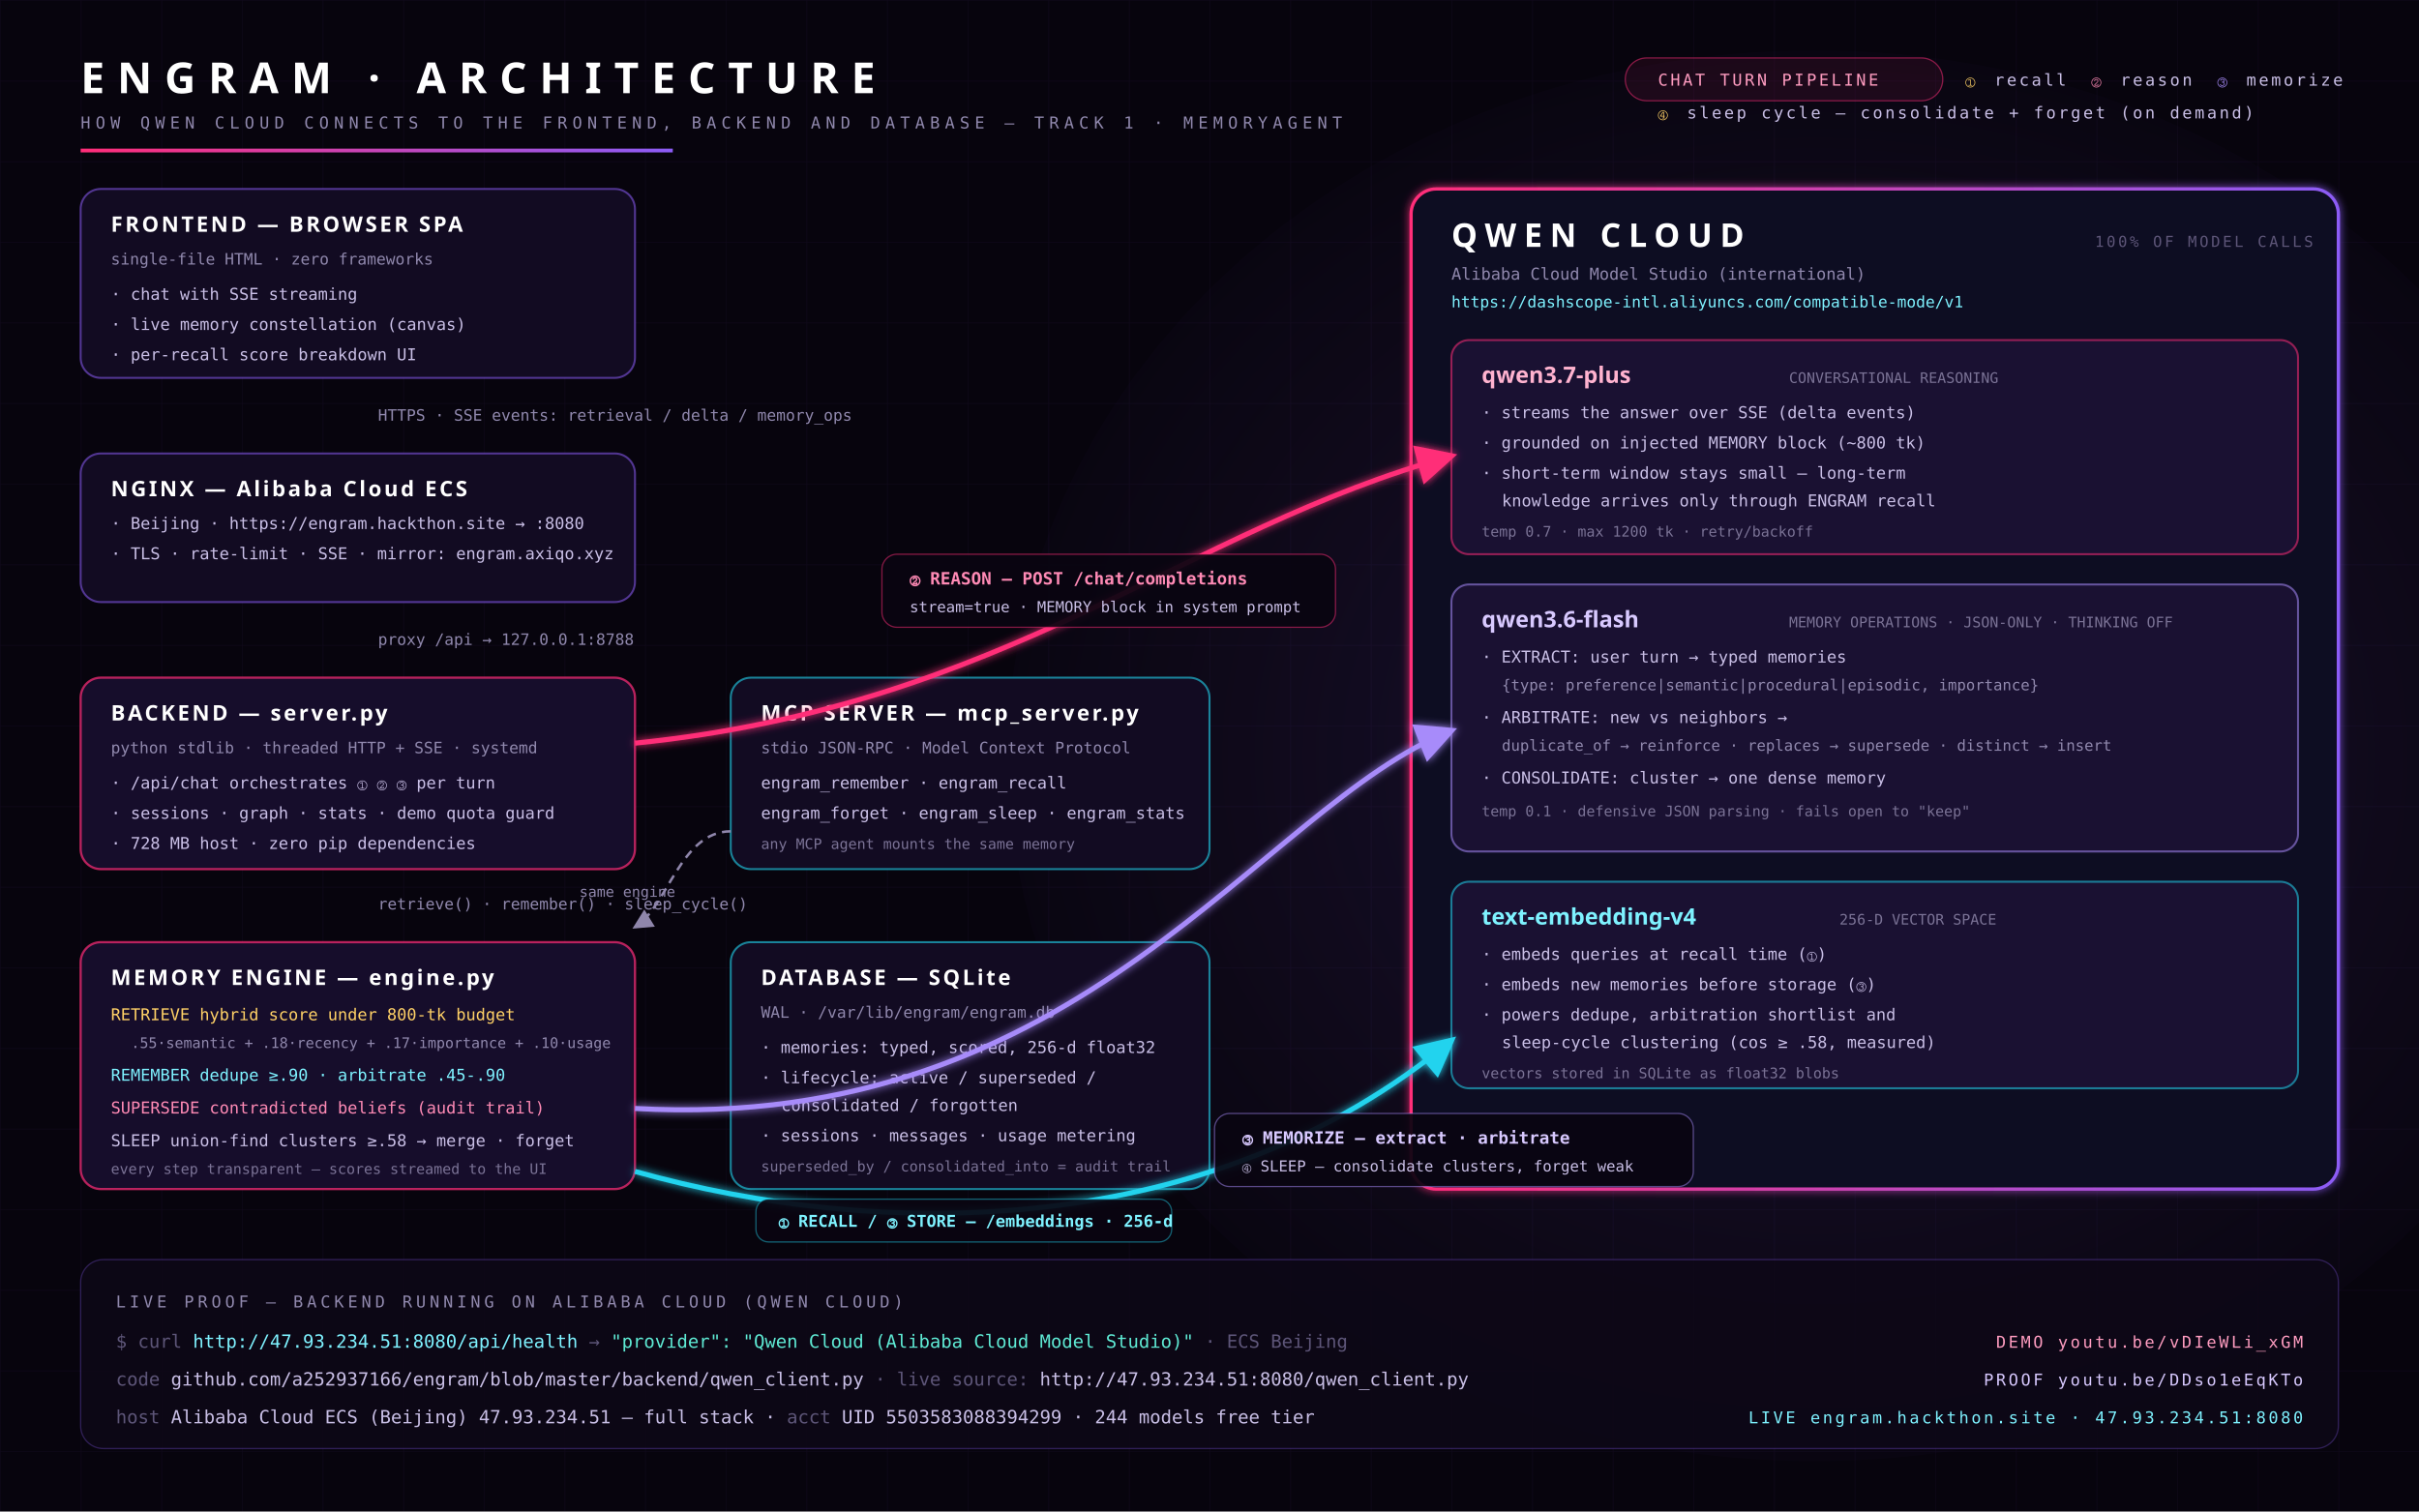
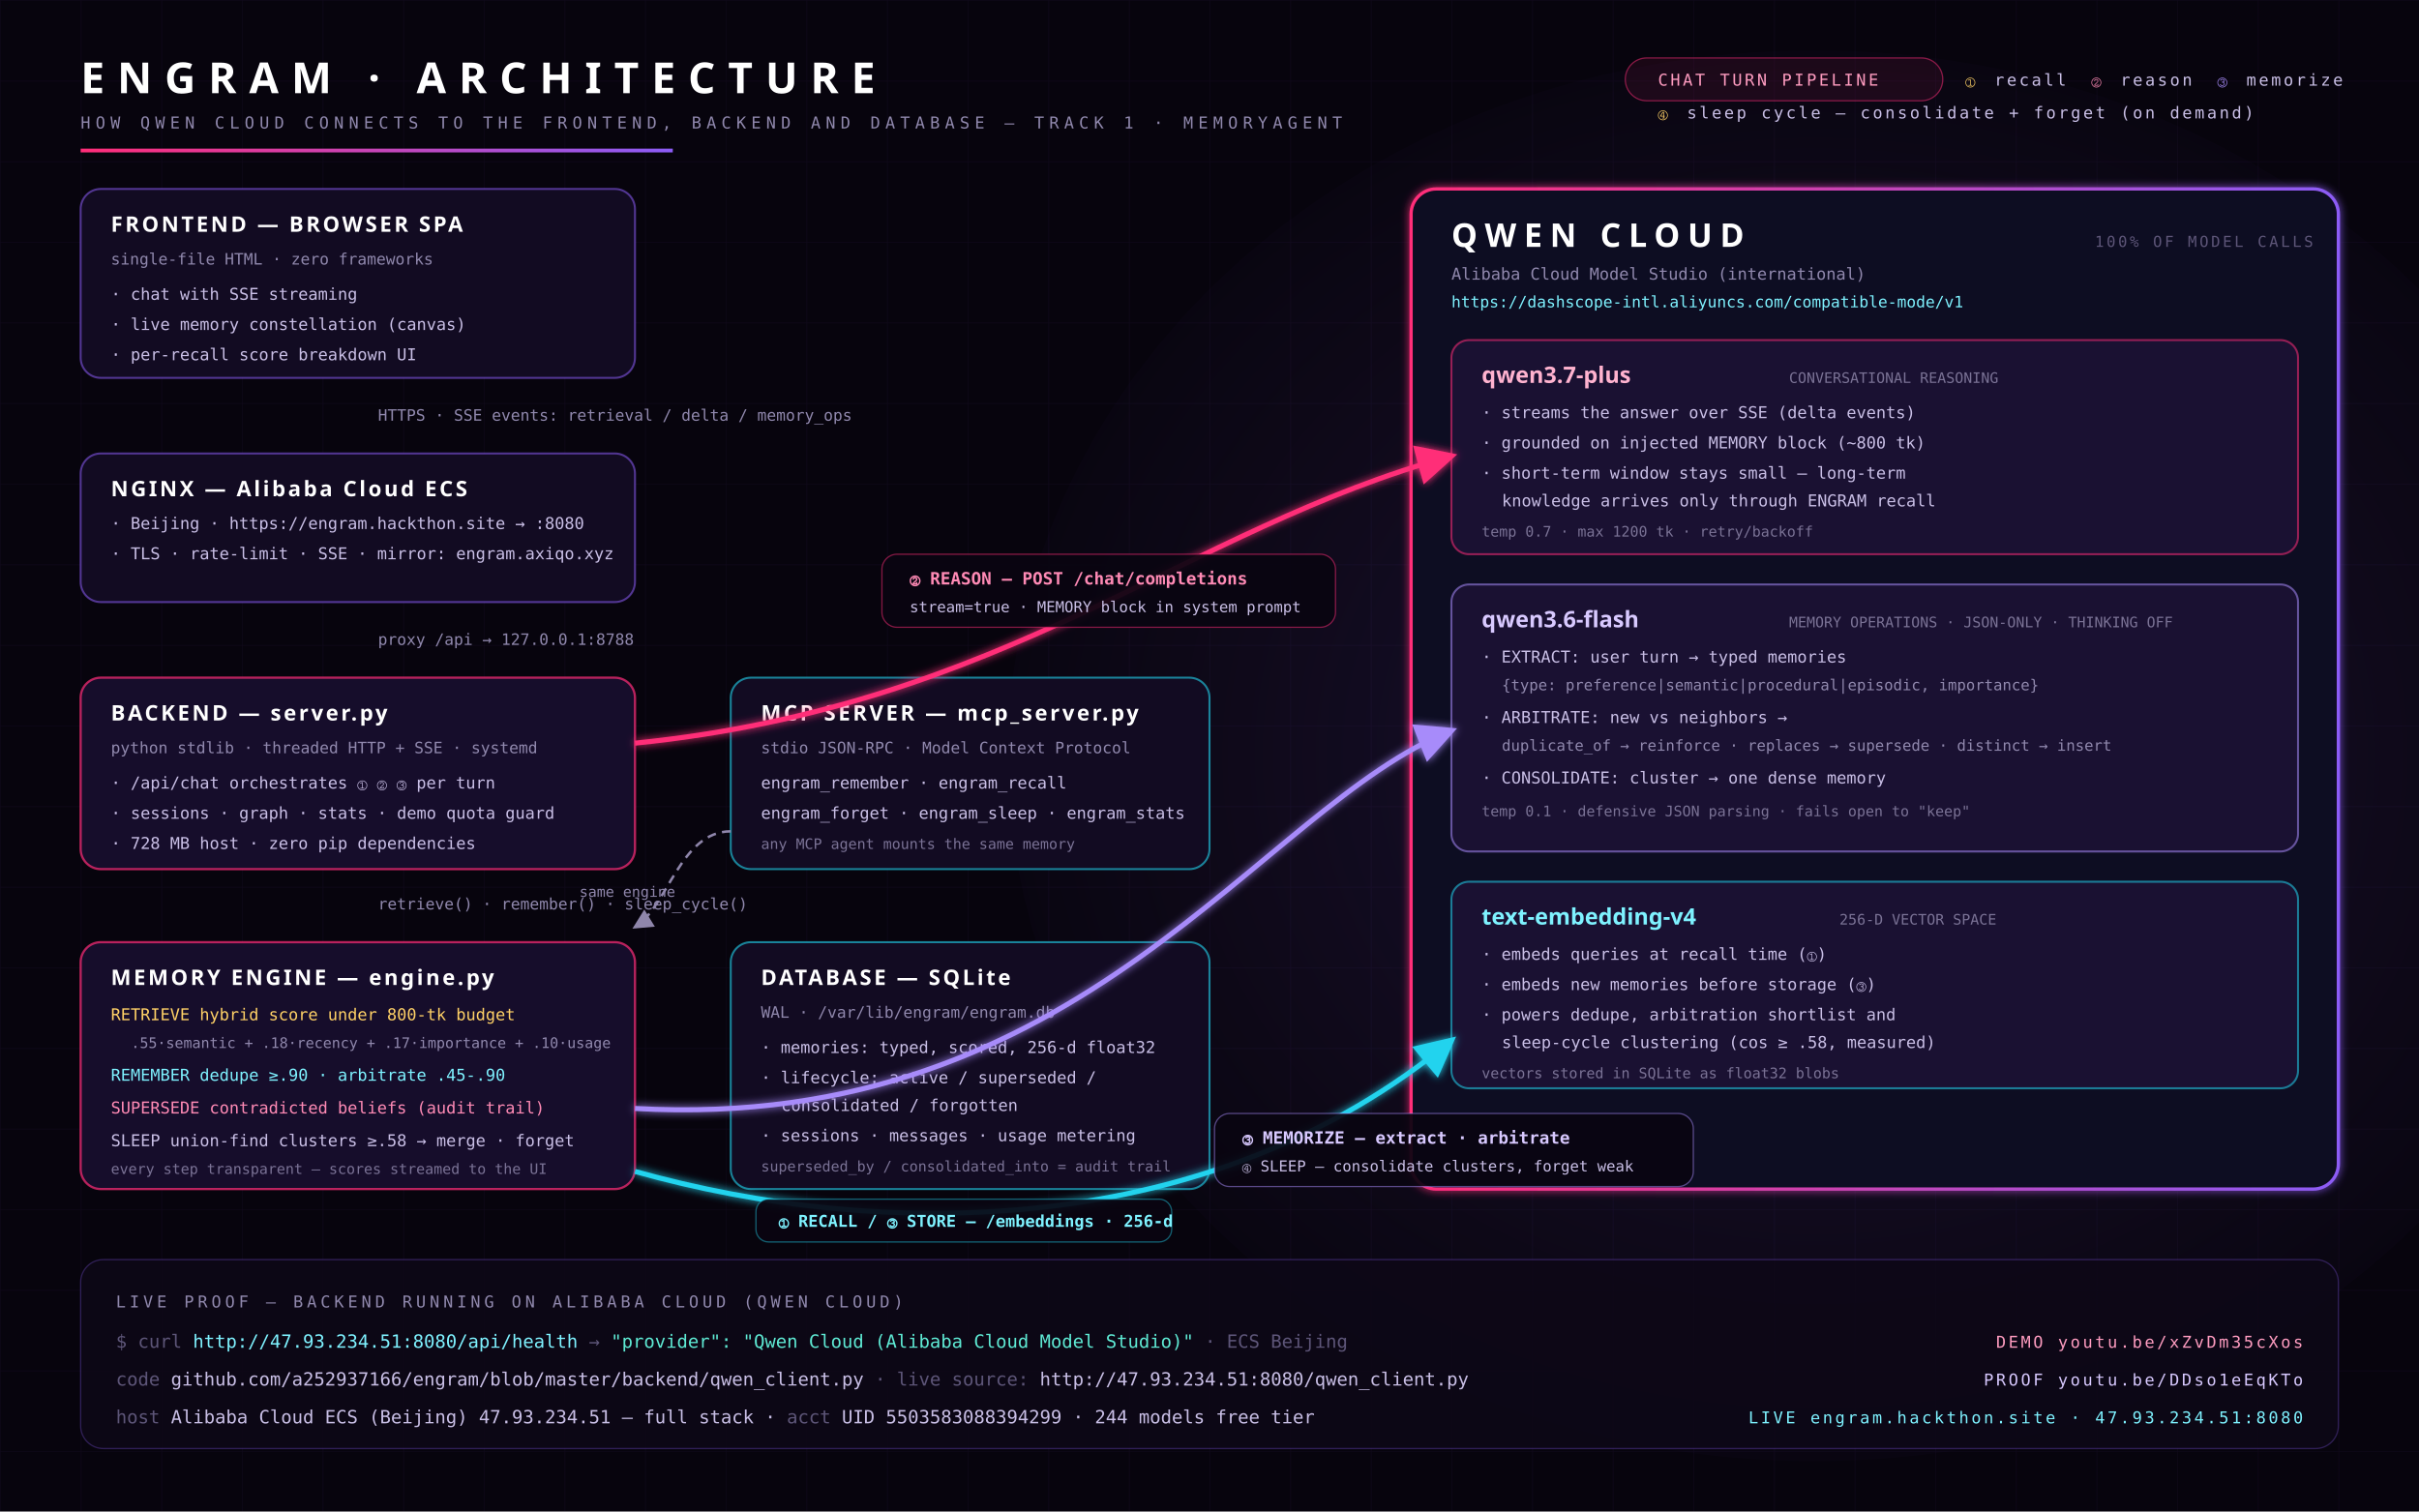
<svg xmlns="http://www.w3.org/2000/svg" width="1920" height="1200" viewBox="0 0 1920 1200" font-family="'JetBrains Mono',Menlo,monospace">
  <defs>
    <linearGradient id="brand" x1="0" y1="0" x2="1" y2="0">
      <stop offset="0" stop-color="#ff2d78" />
      <stop offset="1" stop-color="#8b5cf6" />
    </linearGradient>
    <radialGradient id="glowbg" cx=".5" cy=".5" r=".55">
      <stop offset="0" stop-color="#8b5cf6" stop-opacity=".16" />
      <stop offset="1" stop-color="#8b5cf6" stop-opacity="0" />
    </radialGradient>
    <marker id="aP" viewBox="0 0 10 10" refX="8.5" refY="5" markerWidth="8" markerHeight="8" orient="auto-start-reverse">
      <path d="M0,0 L10,5 L0,10 z" fill="#ff2d78" />
    </marker>
    <marker id="aC" viewBox="0 0 10 10" refX="8.5" refY="5" markerWidth="8" markerHeight="8" orient="auto-start-reverse">
      <path d="M0,0 L10,5 L0,10 z" fill="#22d3ee" />
    </marker>
    <marker id="aV" viewBox="0 0 10 10" refX="8.5" refY="5" markerWidth="8" markerHeight="8" orient="auto-start-reverse">
      <path d="M0,0 L10,5 L0,10 z" fill="#a78bfa" />
    </marker>
    <marker id="aA" viewBox="0 0 10 10" refX="8.5" refY="5" markerWidth="8" markerHeight="8" orient="auto-start-reverse">
      <path d="M0,0 L10,5 L0,10 z" fill="#ffd166" />
    </marker>
    <marker id="aG" viewBox="0 0 10 10" refX="8.5" refY="5" markerWidth="8" markerHeight="8" orient="auto-start-reverse">
      <path d="M0,0 L10,5 L0,10 z" fill="#8f86ab" />
    </marker>
    <filter id="soft" x="-40%" y="-40%" width="180%" height="180%">
      <feGaussianBlur stdDeviation="3.2" result="b" />
      <feMerge>
        <feMergeNode in="b" />
        <feMergeNode in="SourceGraphic" />
      </feMerge>
    </filter>
    <pattern id="grid" width="64" height="64" patternUnits="userSpaceOnUse">
      <path d="M64 0H0V64" fill="none" stroke="rgba(139,92,246,.06)" stroke-width="1" />
    </pattern>
  </defs>
  <rect width="1920" height="1200" fill="#07040d" />
  <rect width="1920" height="1200" fill="url(#grid)" />
  <ellipse cx="1440" cy="600" rx="640" ry="560" fill="url(#glowbg)" />
  <text x="64" y="74" font-size="34" font-weight="bold" fill="#ffffff" letter-spacing="10" font-family="'Space Grotesk',sans-serif">ENGRAM · ARCHITECTURE</text>
  <text x="64" y="102" font-size="13" fill="#9088ad" letter-spacing="4">HOW QWEN CLOUD CONNECTS TO THE FRONTEND, BACKEND AND DATABASE — TRACK 1 · MEMORYAGENT</text>
  <rect x="64" y="118" width="470" height="3" fill="url(#brand)" />
  <g font-size="13" letter-spacing="2">
    <rect x="1290" y="46" width="252" height="34" rx="17" fill="rgba(255,45,120,.08)" stroke="rgba(255,45,120,.5)" />
    <text x="1316" y="68" fill="#ff9cc0">CHAT TURN PIPELINE</text>
    <text x="1560" y="68" fill="#ffd166">①</text>
    <text x="1583" y="68" fill="#c9bfe6">recall</text>
    <text x="1660" y="68" fill="#ff8ab5">②</text>
    <text x="1683" y="68" fill="#c9bfe6">reason</text>
    <text x="1760" y="68" fill="#a78bfa">③</text>
    <text x="1783" y="68" fill="#c9bfe6">memorize</text>
    <text x="1316" y="94" fill="#ffd166">④</text>
    <text x="1339" y="94" fill="#c9bfe6">sleep cycle — consolidate + forget (on demand)</text>
  </g>
  <g>
    <rect x="64" y="150" width="440" height="150" rx="16" fill="#120b22" stroke="#8b5cf6" stroke-opacity=".55" stroke-width="1.6" />
    <text x="88" y="184" font-size="17" font-weight="bold" fill="#fff" letter-spacing="2" font-family="'Space Grotesk',sans-serif">FRONTEND — BROWSER SPA</text>
    <text x="88" y="210" font-size="12.5" fill="#9088ad">single-file HTML · zero frameworks</text>
    <text x="88" y="238" font-size="13" fill="#c9bfe6">· chat with SSE streaming</text>
    <text x="88" y="262" font-size="13" fill="#c9bfe6">· live memory constellation (canvas)</text>
    <text x="88" y="286" font-size="13" fill="#c9bfe6">· per-recall score breakdown UI</text>
  </g>
  <path d="M284 300 L284 356" stroke="#8b5cf6" stroke-width="2.4" marker-end="url(#aV)" filter="url(#soft)" />
  <text x="300" y="334" font-size="12.5" fill="#9088ad">HTTPS · SSE events: retrieval / delta / memory_ops</text>
  <g>
    <rect x="64" y="360" width="440" height="118" rx="16" fill="#120b22" stroke="#8b5cf6" stroke-opacity=".55" stroke-width="1.6" />
    <text x="88" y="394" font-size="17" font-weight="bold" fill="#fff" letter-spacing="2" font-family="'Space Grotesk',sans-serif">NGINX — Alibaba Cloud ECS</text>
    <text x="88" y="420" font-size="13" fill="#c9bfe6">· Beijing · https://engram.hackthon.site → :8080</text>
    <text x="88" y="444" font-size="13" fill="#c9bfe6">· TLS · rate-limit · SSE · mirror: engram.axiqo.xyz</text>
  </g>
  <path d="M284 478 L284 534" stroke="#8b5cf6" stroke-width="2.4" marker-end="url(#aV)" filter="url(#soft)" />
  <text x="300" y="512" font-size="12.5" fill="#9088ad">proxy /api → 127.0.0.1:8788</text>
  <g>
    <rect x="64" y="538" width="440" height="152" rx="16" fill="#160d2b" stroke="#ff2d78" stroke-opacity=".7" stroke-width="1.8" />
    <text x="88" y="572" font-size="17" font-weight="bold" fill="#fff" letter-spacing="2" font-family="'Space Grotesk',sans-serif">BACKEND — server.py</text>
    <text x="88" y="598" font-size="12.5" fill="#9088ad">python stdlib · threaded HTTP + SSE · systemd</text>
    <text x="88" y="626" font-size="13" fill="#c9bfe6">· /api/chat orchestrates ① ② ③ per turn</text>
    <text x="88" y="650" font-size="13" fill="#c9bfe6">· sessions · graph · stats · demo quota guard</text>
    <text x="88" y="674" font-size="13" fill="#c9bfe6">· 728 MB host · zero pip dependencies</text>
  </g>
  <path d="M284 690 L284 744" stroke="#ff2d78" stroke-width="2.4" marker-end="url(#aP)" filter="url(#soft)" />
  <text x="300" y="722" font-size="12.5" fill="#9088ad">retrieve() · remember() · sleep_cycle()</text>
  <g>
    <rect x="64" y="748" width="440" height="196" rx="16" fill="#160d2b" stroke="#ff2d78" stroke-opacity=".7" stroke-width="1.8" />
    <text x="88" y="782" font-size="17" font-weight="bold" fill="#fff" letter-spacing="2" font-family="'Space Grotesk',sans-serif">MEMORY ENGINE — engine.py</text>
    <text x="88" y="810" font-size="13" fill="#ffd166">RETRIEVE  hybrid score under 800-tk budget</text>
    <text x="104" y="832" font-size="11.5" fill="#9088ad">.55·semantic + .18·recency + .17·importance + .10·usage</text>
    <text x="88" y="858" font-size="13" fill="#7ef2ff">REMEMBER  dedupe ≥.90 · arbitrate .45-.90</text>
    <text x="88" y="884" font-size="13" fill="#ff8ab5">SUPERSEDE contradicted beliefs (audit trail)</text>
    <text x="88" y="910" font-size="13" fill="#c9bfe6">SLEEP     union-find clusters ≥.58 → merge · forget</text>
    <text x="88" y="932" font-size="11.5" fill="#7a7295">every step transparent — scores streamed to the UI</text>
  </g>
  <g>
    <rect x="580" y="748" width="380" height="196" rx="16" fill="#120b22" stroke="#22d3ee" stroke-opacity=".6" stroke-width="1.6" />
    <text x="604" y="782" font-size="17" font-weight="bold" fill="#fff" letter-spacing="2" font-family="'Space Grotesk',sans-serif">DATABASE — SQLite</text>
    <text x="604" y="808" font-size="12.5" fill="#9088ad">WAL · /var/lib/engram/engram.db</text>
    <text x="604" y="836" font-size="13" fill="#c9bfe6">· memories: typed, scored, 256-d float32</text>
    <text x="604" y="860" font-size="13" fill="#c9bfe6">· lifecycle: active / superseded /</text>
    <text x="620" y="882" font-size="13" fill="#c9bfe6">consolidated / forgotten</text>
    <text x="604" y="906" font-size="13" fill="#c9bfe6">· sessions · messages · usage metering</text>
    <text x="604" y="930" font-size="11.5" fill="#7a7295">superseded_by / consolidated_into = audit trail</text>
  </g>
  <path d="M504 846 L580 846" stroke="#22d3ee" stroke-width="2.4" marker-end="url(#aC)" marker-start="url(#aC)" filter="url(#soft)" />
  <g>
    <rect x="580" y="538" width="380" height="152" rx="16" fill="#120b22" stroke="#22d3ee" stroke-opacity=".6" stroke-width="1.6" />
    <text x="604" y="572" font-size="17" font-weight="bold" fill="#fff" letter-spacing="2" font-family="'Space Grotesk',sans-serif">MCP SERVER — mcp_server.py</text>
    <text x="604" y="598" font-size="12.5" fill="#9088ad">stdio JSON-RPC · Model Context Protocol</text>
    <text x="604" y="626" font-size="13" fill="#c9bfe6">engram_remember · engram_recall</text>
    <text x="604" y="650" font-size="13" fill="#c9bfe6">engram_forget · engram_sleep · engram_stats</text>
    <text x="604" y="674" font-size="11.5" fill="#7a7295">any MCP agent mounts the same memory</text>
  </g>
  <path d="M580 660 C 540 660 530 720 504 736" stroke="#8f86ab" stroke-width="2" fill="none" marker-end="url(#aG)" stroke-dasharray="7 5" />
  <text x="536" y="712" font-size="11.5" fill="#8f86ab" text-anchor="end">same engine</text>
  <g>
    <rect x="1120" y="150" width="736" height="794" rx="20" fill="#0f0a20" stroke="url(#brand)" stroke-width="2.6" filter="url(#soft)" />
    <text x="1152" y="196" font-size="26" font-weight="bold" fill="#fff" letter-spacing="6" font-family="'Space Grotesk',sans-serif">QWEN CLOUD</text>
    <text x="1152" y="222" font-size="13" fill="#9088ad">Alibaba Cloud Model Studio (international)</text>
    <text x="1152" y="244" font-size="12.5" fill="#7ef2ff">https://dashscope-intl.aliyuncs.com/compatible-mode/v1</text>
    <text x="1836" y="196" font-size="12" fill="#5d5578" text-anchor="end" letter-spacing="2">100% OF MODEL CALLS</text>
    <rect x="1152" y="270" width="672" height="170" rx="14" fill="#1a1132" stroke="#ff2d78" stroke-opacity=".55" stroke-width="1.6" />
    <text x="1176" y="304" font-size="18" font-weight="bold" fill="#ffb3cf" font-family="'Space Grotesk',sans-serif">qwen3.7-plus</text>
    <text x="1420" y="304" font-size="11.5" fill="#7a7295">CONVERSATIONAL REASONING</text>
    <text x="1176" y="332" font-size="13" fill="#c9bfe6">· streams the answer over SSE (delta events)</text>
    <text x="1176" y="356" font-size="13" fill="#c9bfe6">· grounded on injected MEMORY block (~800 tk)</text>
    <text x="1176" y="380" font-size="13" fill="#c9bfe6">· short-term window stays small — long-term</text>
    <text x="1192" y="402" font-size="13" fill="#c9bfe6">knowledge arrives only through ENGRAM recall</text>
    <text x="1176" y="426" font-size="11.5" fill="#7a7295">temp 0.7 · max 1200 tk · retry/backoff</text>
    <rect x="1152" y="464" width="672" height="212" rx="14" fill="#1a1132" stroke="#a78bfa" stroke-opacity=".55" stroke-width="1.6" />
    <text x="1176" y="498" font-size="18" font-weight="bold" fill="#d8c9ff" font-family="'Space Grotesk',sans-serif">qwen3.6-flash</text>
    <text x="1420" y="498" font-size="11.5" fill="#7a7295">MEMORY OPERATIONS · JSON-ONLY · THINKING OFF</text>
    <text x="1176" y="526" font-size="13" fill="#c9bfe6">· EXTRACT: user turn → typed memories</text>
    <text x="1192" y="548" font-size="12" fill="#9088ad">{type: preference|semantic|procedural|episodic, importance}</text>
    <text x="1176" y="574" font-size="13" fill="#c9bfe6">· ARBITRATE: new vs neighbors →</text>
    <text x="1192" y="596" font-size="12" fill="#9088ad">duplicate_of → reinforce · replaces → supersede · distinct → insert</text>
    <text x="1176" y="622" font-size="13" fill="#c9bfe6">· CONSOLIDATE: cluster → one dense memory</text>
    <text x="1176" y="648" font-size="11.5" fill="#7a7295">temp 0.1 · defensive JSON parsing · fails open to "keep"</text>
    <rect x="1152" y="700" width="672" height="164" rx="14" fill="#1a1132" stroke="#22d3ee" stroke-opacity=".55" stroke-width="1.6" />
    <text x="1176" y="734" font-size="18" font-weight="bold" fill="#7ef2ff" font-family="'Space Grotesk',sans-serif">text-embedding-v4</text>
    <text x="1460" y="734" font-size="11.5" fill="#7a7295">256-D VECTOR SPACE</text>
    <text x="1176" y="762" font-size="13" fill="#c9bfe6">· embeds queries at recall time (①)</text>
    <text x="1176" y="786" font-size="13" fill="#c9bfe6">· embeds new memories before storage (③)</text>
    <text x="1176" y="810" font-size="13" fill="#c9bfe6">· powers dedupe, arbitration shortlist and</text>
    <text x="1192" y="832" font-size="13" fill="#c9bfe6">sleep-cycle clustering (cos ≥ .58, measured)</text>
    <text x="1176" y="856" font-size="11.5" fill="#7a7295">vectors stored in SQLite as float32 blobs</text>
  </g>
  <path d="M504 590 C 800 560 940 420 1152 362" stroke="#ff2d78" stroke-width="4" fill="none" marker-end="url(#aP)" filter="url(#soft)" />
  <rect x="700" y="440" width="360" height="58" rx="12" fill="rgba(9,5,17,.92)" stroke="rgba(255,45,120,.5)" />
  <text x="722" y="464" font-size="13.5" fill="#ff8ab5" font-weight="bold">② REASON — POST /chat/completions</text>
  <text x="722" y="486" font-size="12" fill="#c9bfe6">stream=true · MEMORY block in system prompt</text>
  <path d="M504 930 C 700 985 960 985 1152 826" stroke="#22d3ee" stroke-width="4" fill="none" marker-end="url(#aC)" filter="url(#soft)" />
  <rect x="700" y="960" width="0" height="0" fill="none" />
  <rect x="656" y="1002" width="0" height="0" fill="none" />
  <rect x="600" y="952" width="330" height="34" rx="10" fill="rgba(9,5,17,.92)" stroke="rgba(34,211,238,.45)" />
  <text x="618" y="974" font-size="13" fill="#7ef2ff" font-weight="bold">① RECALL / ③ STORE — /embeddings · 256-d</text>
  <path d="M504 880 C 860 900 1000 640 1152 580" stroke="#a78bfa" stroke-width="4" fill="none" marker-end="url(#aV)" filter="url(#soft)" />
  <rect x="964" y="884" width="380" height="58" rx="12" fill="rgba(9,5,17,.92)" stroke="rgba(167,139,250,.5)" />
  <text x="986" y="908" font-size="13.5" fill="#d8c9ff" font-weight="bold">③ MEMORIZE — extract · arbitrate</text>
  <text x="986" y="930" font-size="12" fill="#c9bfe6">④ SLEEP — consolidate clusters, forget weak</text>
  <g>
    <rect x="64" y="988" width="1792 " height="0" fill="none" />
    <rect x="64" y="1000" width="1792" height="150" rx="18" fill="rgba(13,8,23,.85)" stroke="rgba(139,92,246,.3)" />
    <text x="92" y="1038" font-size="13" fill="#9088ad" letter-spacing="3">LIVE PROOF — BACKEND RUNNING ON ALIBABA CLOUD (QWEN CLOUD)</text>
    <text x="92" y="1070" font-size="14.5" fill="#c9bfe6">
      <tspan fill="#5d5578">$ curl</tspan>
      <tspan fill="#7ef2ff">http://47.93.234.51:8080/api/health</tspan>
      <tspan fill="#5d5578">→</tspan>
      <tspan fill="#5eead4">"provider": "Qwen Cloud (Alibaba Cloud Model Studio)"</tspan>
      <tspan fill="#5d5578">· ECS Beijing</tspan>
    </text>
    <text x="92" y="1100" font-size="14.5" fill="#c9bfe6">
      <tspan fill="#5d5578">code</tspan>  github.com/a252937166/engram/blob/master/backend/qwen_client.py  <tspan fill="#5d5578">· live source:</tspan> http://47.93.234.51:8080/qwen_client.py</text>
    <text x="92" y="1130" font-size="14.5" fill="#c9bfe6">
      <tspan fill="#5d5578">host</tspan>  Alibaba Cloud ECS (Beijing) 47.93.234.51 — full stack · <tspan fill="#5d5578">acct</tspan> UID 5503583088394299 · 244 models free tier</text>
-     <text x="1828" y="1070" font-size="13" fill="#ff9cc0" text-anchor="end" letter-spacing="2">DEMO youtu.be/vDIeWLi_xGM</text>
+     <text x="1828" y="1070" font-size="13" fill="#ff9cc0" text-anchor="end" letter-spacing="2">DEMO youtu.be/xZvDm35cXos</text>
    <text x="1828" y="1100" font-size="13" fill="#d8c9ff" text-anchor="end" letter-spacing="2">PROOF youtu.be/DDso1eEqKTo</text>
    <text x="1828" y="1130" font-size="13" fill="#7ef2ff" text-anchor="end" letter-spacing="2">LIVE engram.hackthon.site · 47.93.234.51:8080</text>
  </g>
</svg>
